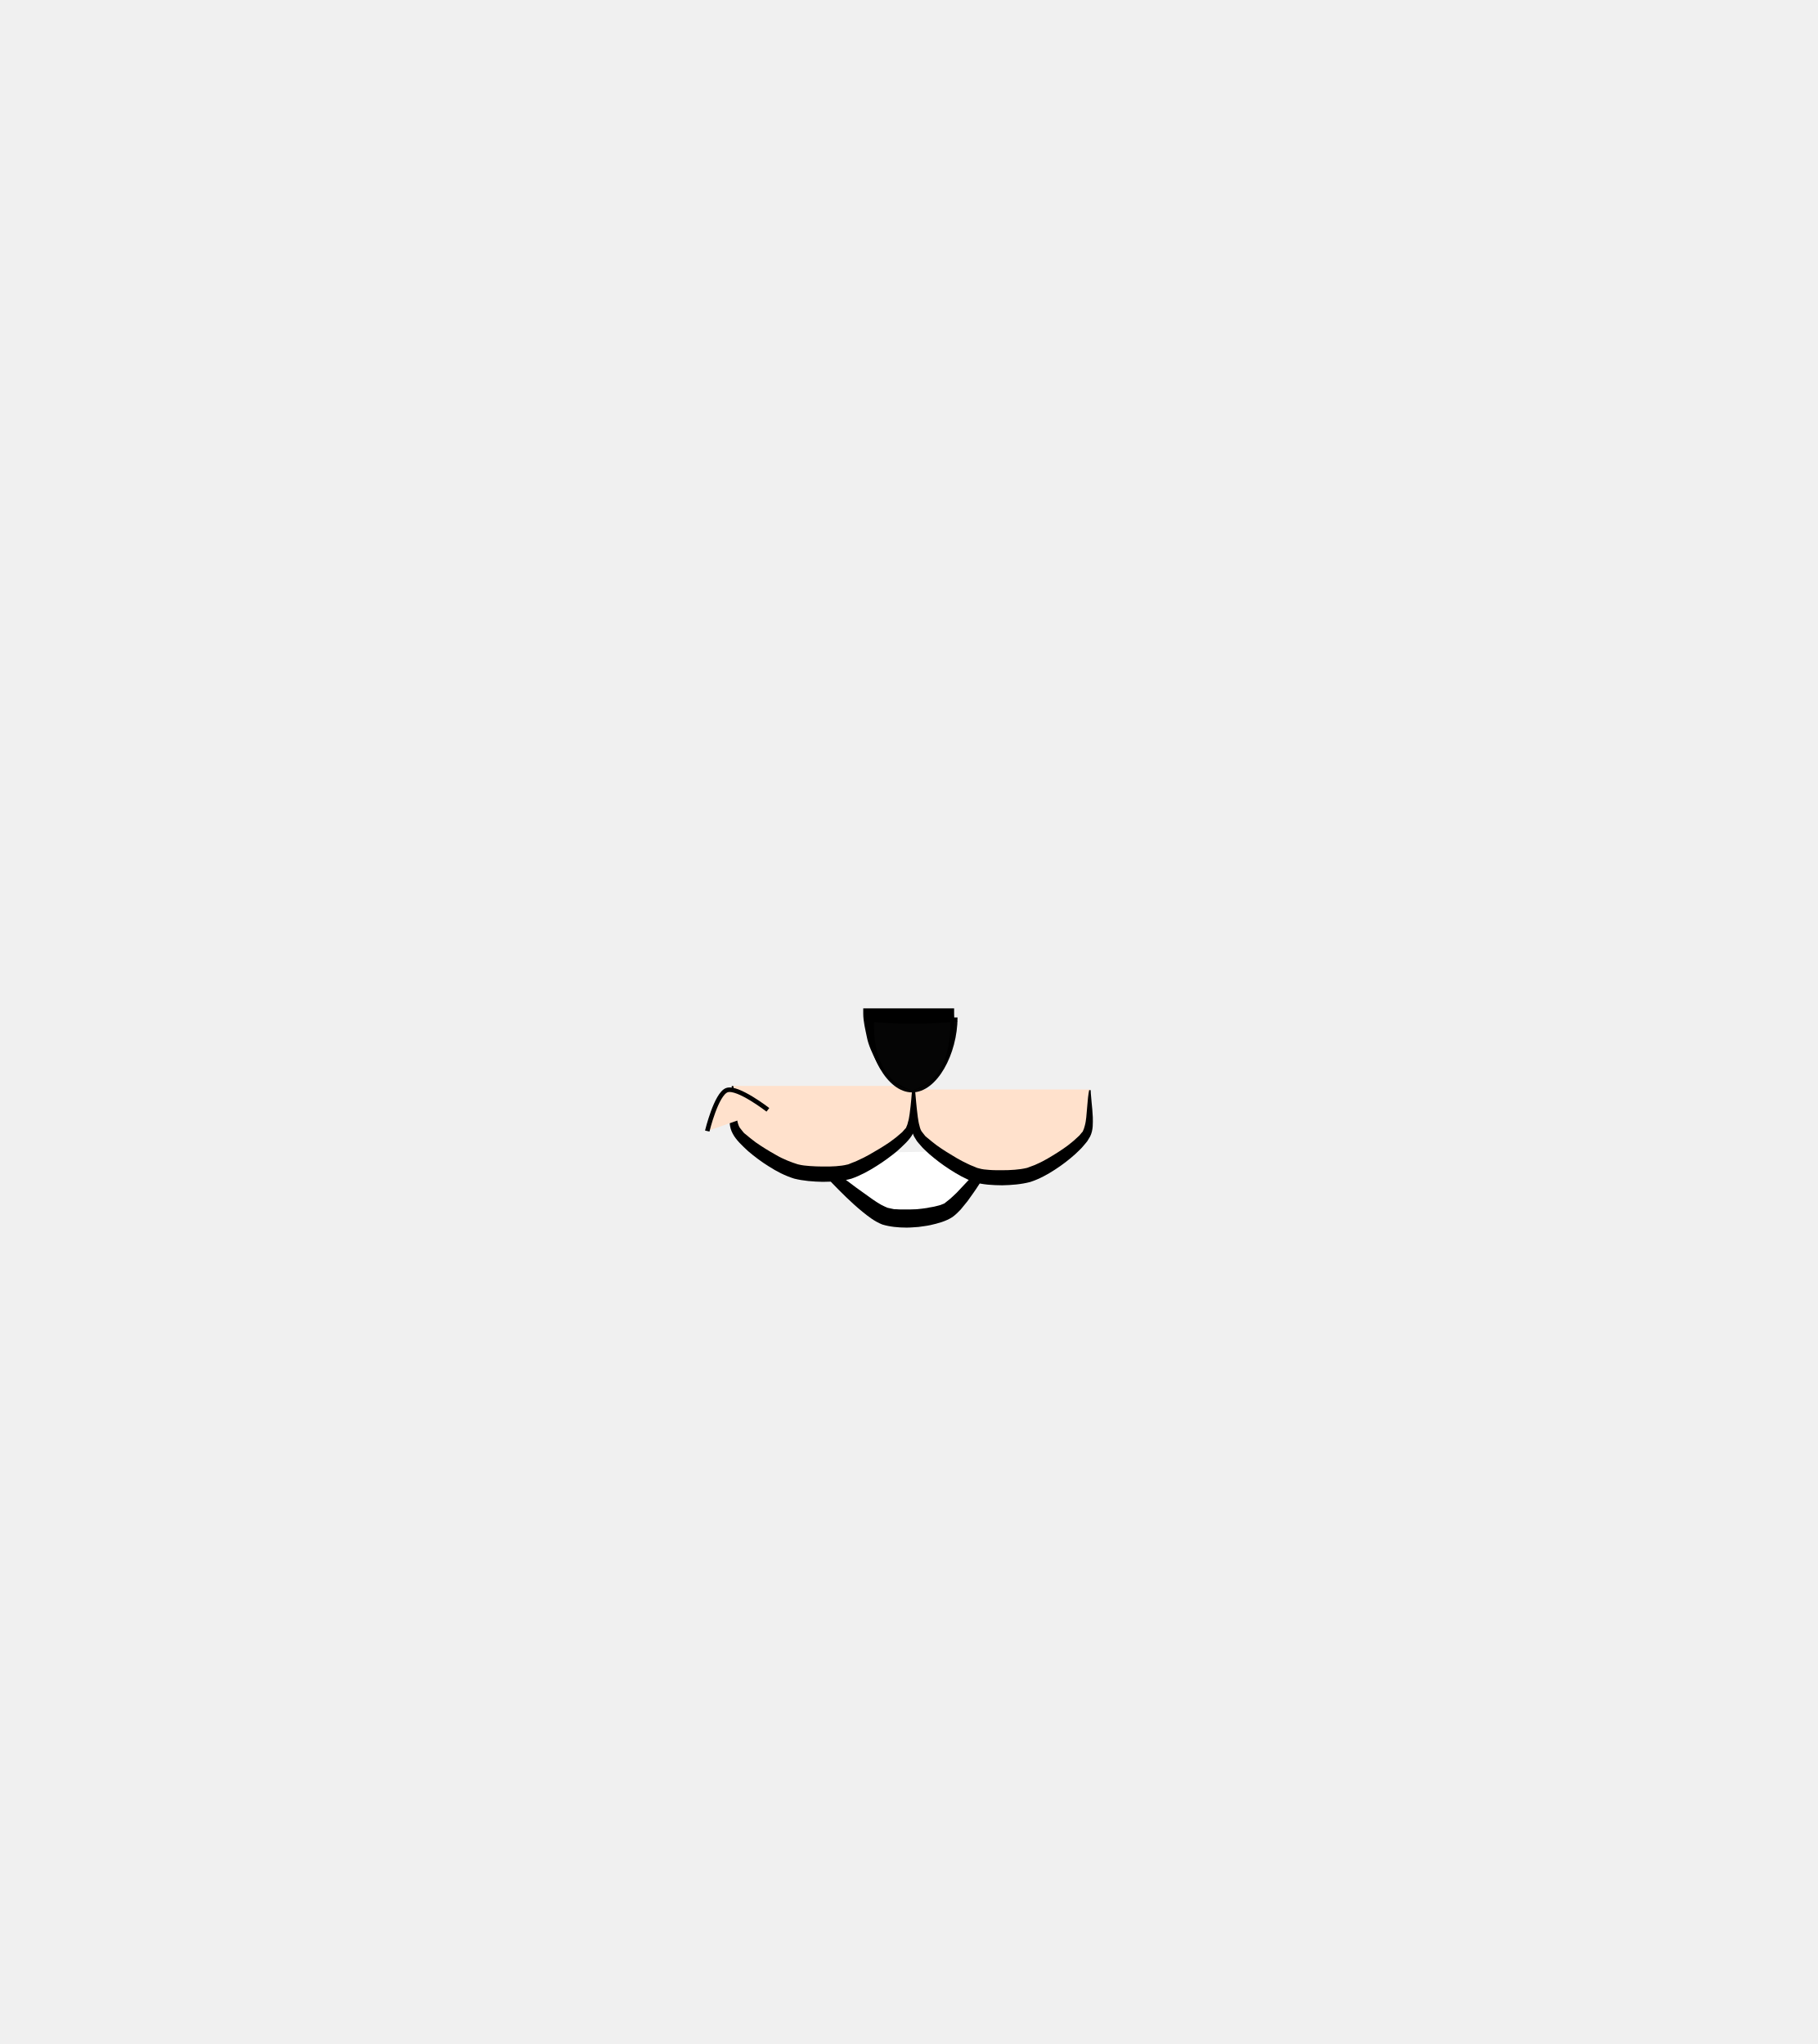
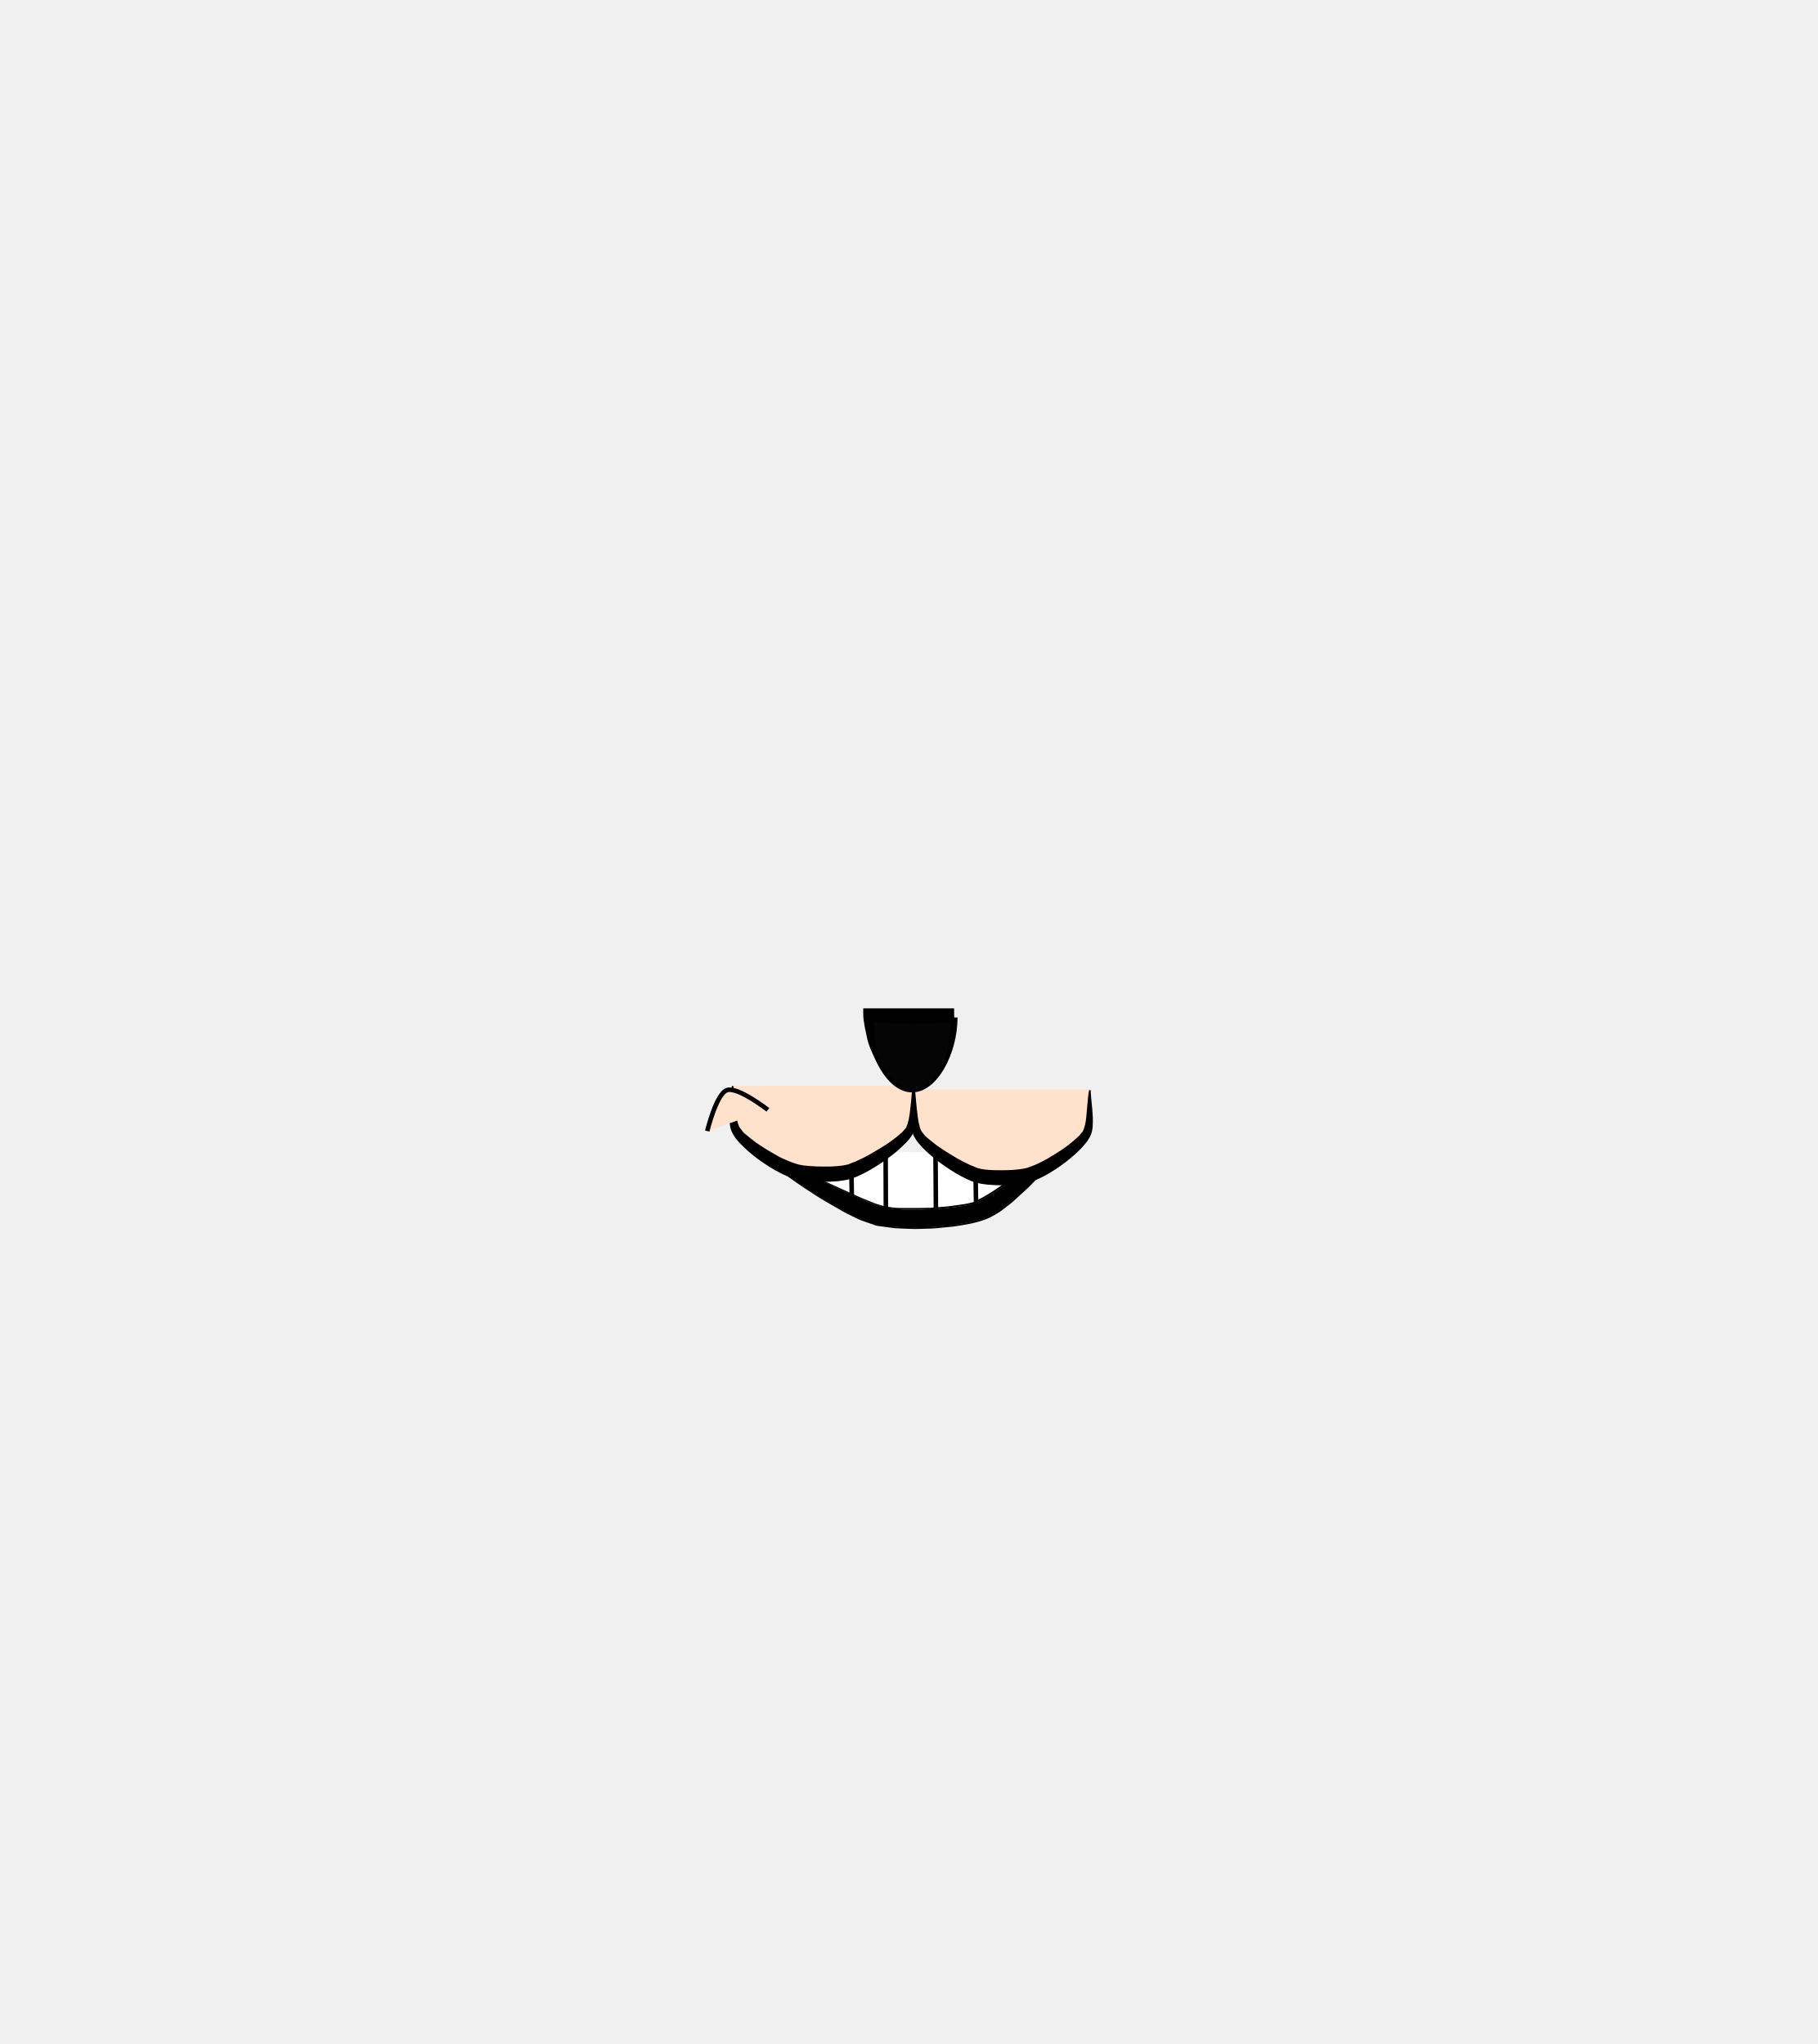
<svg xmlns="http://www.w3.org/2000/svg" version="1.1" id="Layer_1" x="0px" y="0px" width="200px" height="225px" viewBox="0 0 200 225" enable-background="new 0 0 200 225" xml:space="preserve">
  <g id="Ext">
</g>
  <g id="Guides">
</g>
  <g id="_x31_2_Col_Grid_1_" display="none" enable-background="new    ">
    <g id="Rectangle_xA0_Image_23_" display="inline" opacity="0.102">
	</g>
    <g id="Rectangle_xA0_Image_21_" display="inline" opacity="0.102">
	</g>
    <g id="Rectangle_xA0_Image_19_" display="inline" opacity="0.102">
	</g>
    <g id="Rectangle_xA0_Image_17_" display="inline" opacity="0.102">
	</g>
    <g id="Rectangle_xA0_Image_15_" display="inline" opacity="0.102">
	</g>
    <g id="Rectangle_xA0_Image_13_" display="inline" opacity="0.102">
	</g>
    <g id="Rectangle_xA0_Image_11_" display="inline" opacity="0.102">
	</g>
    <g id="Rectangle_xA0_Image_9_" display="inline" opacity="0.102">
	</g>
    <g id="Rectangle_xA0_Image_7_" display="inline" opacity="0.102">
	</g>
    <g id="Rectangle_xA0_Image_5_" display="inline" opacity="0.102">
	</g>
    <g id="Rectangle_xA0_Image_3_" display="inline" opacity="0.102">
	</g>
    <g id="Rectangle_xA0_Image_1_" display="inline" opacity="0.102">
	</g>
  </g>
  <g id="Bg">
</g>
  <g id="main">
    <g id="Progress">
	</g>
    <g id="Text">
	</g>
  </g>
  <g id="pane">
</g>
  <g>
    <g>
-       <path fill="#FFFFFF" d="M88.75,126.979c0,0,5.848,6.77,8.41,7.64c1.851,0.629,6.033,0.317,7.678-0.849    c1.694-1.201,5.051-7.109,5.051-7.109" />
-       <path d="M88.826,126.914c0,0,0.395,0.237,1.051,0.674c0.653,0.439,1.572,1.074,2.621,1.86c0.529,0.39,1.104,0.801,1.685,1.251    c0.584,0.419,1.201,0.861,1.839,1.318c0.313,0.225,0.626,0.411,0.937,0.597l0.438,0.216c0.134,0.07,0.215,0.081,0.32,0.139    c0.122,0.036-0.162-0.047-0.128-0.038l0.01,0.003l0.02,0.004l0.04,0.009l0.08,0.017l0.159,0.035l0.318,0.069    c0.246,0.068,0.325,0.024,0.488,0.046c0.248,0.03,0.658,0.018,1.033,0.019c0.377,0.019,0.768-0.021,1.151-0.023    c0.375-0.048,0.766-0.071,1.125-0.138c0.347-0.085,0.734-0.114,1.03-0.208c0.149-0.042,0.334-0.072,0.459-0.12    c0.11-0.052,0.225-0.098,0.344-0.139l0.045-0.016l0.022-0.007l0.006-0.002c0.12-0.094-0.156,0.126-0.125,0.101l0.016-0.013    l0.119-0.096l0.237-0.191c0.141-0.126,0.35-0.256,0.445-0.357c0.226-0.212,0.447-0.419,0.663-0.62    c0.503-0.534,0.978-1.039,1.416-1.506c0.885-0.956,1.655-1.765,2.214-2.318c0.558-0.557,0.898-0.867,0.898-0.867l0.174,0.1    c0,0-0.843,1.543-2.286,3.755c-0.352,0.558-0.776,1.136-1.215,1.754c-0.244,0.299-0.495,0.606-0.751,0.92    c-0.286,0.292-0.542,0.567-0.911,0.83c-0.729,0.474-1.578,0.693-2.432,0.886c-0.429,0.093-0.868,0.136-1.307,0.203    c-0.441,0.022-0.884,0.077-1.33,0.071c-0.883,0-1.809-0.087-2.649-0.342c-0.856-0.339-1.532-0.878-2.177-1.398    c-1.284-1.051-2.362-2.152-3.283-3.097c-1.828-1.902-2.96-3.248-2.96-3.248L88.826,126.914z" />
+       <g>
+         <path fill="#FFFFFF" d="M83.418,126.979c0,0,9.176,6.771,13.197,7.641c2.904,0.629,9.467,0.316,12.047-0.85     c2.66-1.201,7.927-7.108,7.927-7.108" />
+         <path d="M83.425,126.969c0,0,1.955,1.374,4.979,3.284c0.754,0.48,1.579,0.988,2.461,1.507c0.887,0.509,1.823,1.048,2.826,1.529     c1,0.473,2.06,0.967,3.174,1.168c0.582,0.09,1.168,0.178,1.75,0.194c0.581,0.05,1.172,0.053,1.766,0.051     c1.185,0.021,2.374-0.03,3.536-0.135c1.164-0.098,2.301-0.273,3.377-0.526c0.275-0.048,0.52-0.165,0.778-0.242     c0.264-0.101,0.5-0.138,0.729-0.297c0.464-0.272,0.938-0.517,1.319-0.843c0.816-0.586,1.534-1.244,2.205-1.829     c1.307-1.218,2.387-2.247,3.113-2.997c0.726-0.751,1.14-1.181,1.14-1.181l0.02,0.018c0,0-0.405,0.438-1.114,1.205     c-0.715,0.763-1.758,1.831-3.061,3.06c-0.67,0.594-1.38,1.257-2.212,1.864c-0.392,0.337-0.86,0.583-1.322,0.859     c-0.221,0.158-0.497,0.217-0.752,0.315c-0.263,0.081-0.518,0.203-0.794,0.254c-1.089,0.265-2.233,0.451-3.404,0.56     c-1.17,0.115-2.364,0.176-3.559,0.165c-0.597-0.002-1.194-0.011-1.789-0.066c-0.597-0.022-1.182-0.115-1.761-0.211     c-1.163-0.221-2.219-0.729-3.225-1.213c-1.006-0.493-1.94-1.041-2.826-1.559c-0.88-0.527-1.702-1.043-2.454-1.53     c-3.002-1.954-4.916-3.385-4.916-3.385L83.425,126.969z" />
+       </g>
+       <g>
+         <path d="M83.538,126.914c0,0,0.62,0.236,1.649,0.674c1.024,0.439,2.467,1.074,4.113,1.86c0.83,0.39,1.733,0.801,2.644,1.251     c0.917,0.419,1.884,0.861,2.885,1.318c0.492,0.225,0.983,0.41,1.47,0.597l0.688,0.216c0.21,0.07,0.337,0.081,0.501,0.139     c0.192,0.036-0.253-0.047-0.2-0.037l0.016,0.002l0.031,0.004l0.063,0.01l0.126,0.017l0.249,0.035l0.499,0.069     c0.387,0.067,0.51,0.023,0.766,0.046c0.39,0.03,1.032,0.018,1.621,0.019c0.592,0.02,1.205-0.021,1.808-0.023     c0.589-0.047,1.202-0.07,1.766-0.137c0.542-0.086,1.151-0.115,1.615-0.209c0.232-0.041,0.523-0.072,0.72-0.119     c0.172-0.053,0.354-0.099,0.54-0.14l0.07-0.016l0.035-0.007l0.009-0.002c0.188-0.094-0.244,0.125-0.195,0.101l0.025-0.013     l0.187-0.096l0.371-0.191c0.222-0.126,0.55-0.256,0.699-0.357c0.354-0.212,0.702-0.419,1.039-0.619     c0.791-0.535,1.536-1.039,2.222-1.507c1.39-0.956,2.599-1.765,3.475-2.317c0.876-0.558,1.409-0.867,1.409-0.867l0.274,0.1     c0,0-1.323,1.543-3.589,3.755c-0.552,0.558-1.217,1.136-1.905,1.755c-0.385,0.299-0.776,0.605-1.178,0.92     c-0.451,0.291-0.852,0.566-1.432,0.83c-1.143,0.474-2.477,0.692-3.815,0.885c-0.673,0.094-1.361,0.137-2.05,0.203     c-0.693,0.022-1.389,0.078-2.088,0.071c-1.386,0-2.839-0.087-4.157-0.342c-1.344-0.339-2.405-0.878-3.417-1.397     c-2.015-1.052-3.706-2.152-5.152-3.098c-2.868-1.902-4.645-3.248-4.645-3.248L83.538,126.914z" />
+         <path d="M83.542,126.902c1.185,0.451,2.354,0.95,3.51,1.471c1.159,0.511,2.328,1.013,3.477,1.552l3.462,1.573     c0.578,0.27,1.152,0.518,1.746,0.745c0.306,0.118,0.569,0.245,0.879,0.328c0.301,0.098,0.613,0.186,0.917,0.266l-0.019-0.005     l0.042,0.008l0.004,0.001c0.037,0.08-0.076-0.179,0.105,0.186c-0.275,0.182-0.092,0.049-0.149,0.09l-0.008-0.002l-0.012-0.002     l-0.021-0.004l-0.084-0.016l-0.084-0.015l-0.043-0.008l-0.009-0.002l-0.001-0.001c-0.01,0.242-0.027-0.336,0.05-0.275     c0.021,0.003-0.001,0,0.003,0l0.011,0.001l0.022,0.003l0.342,0.047c0.223,0.029,0.461,0.065,0.674,0.088     c0.462,0.059,0.907,0.029,1.366,0.042c0.918,0.017,1.826-0.01,2.746-0.023l-0.015,0.001l1.192-0.098l0.587-0.048l0.595-0.079     c0.395-0.056,0.799-0.1,1.185-0.165c0.192-0.035,0.405-0.062,0.582-0.104c0.196-0.05,0.379-0.105,0.588-0.149l-0.04,0.015     l0.042-0.021c0.025-0.006-0.054,0.012,0.069-0.02c0.337,0.54,0.018,0.231,0.116,0.324l-0.011,0.007l-0.021,0.011l-0.021,0.011     l-0.08,0.041l-0.08,0.041l-0.04,0.021l-0.009,0.005c0.001-0.001-0.005,0.003,0.002-0.001c0.065,0.052-0.316-0.6-0.165-0.318     l0.002-0.001l0.021-0.011l0.316-0.164l0.626-0.323c0.438-0.212,0.828-0.484,1.245-0.724c0.187-0.112,0.393-0.264,0.588-0.394     l0.593-0.406l1.189-0.812l2.387-1.604l0.596-0.4c0.194-0.129,0.403-0.277,0.607-0.399l1.222-0.758l0.089-0.055l0.102,0.036     l0.275,0.099l0.322,0.115l-0.229,0.238l-2.706,2.818l-0.678,0.703c-0.219,0.241-0.47,0.455-0.706,0.674l-1.437,1.313l-0.01,0.009     l-0.006,0.004l-1.18,0.915l-0.008,0.006l-0.007,0.005c-0.517,0.333-1.036,0.656-1.639,0.9c-0.565,0.216-1.172,0.375-1.782,0.507     c-0.604,0.118-1.21,0.219-1.815,0.302l-1.826,0.18c-0.643,0.062-1.229,0.049-1.846,0.077c-0.608,0.038-1.234-0.015-1.837-0.032     c-0.305-0.015-0.609-0.019-0.915-0.042l-0.917-0.121l-0.917-0.123c-0.345-0.04-0.592-0.185-0.893-0.271     c-0.574-0.206-1.161-0.373-1.706-0.674c-0.551-0.268-1.121-0.535-1.639-0.853c-1.055-0.613-2.128-1.193-3.139-1.888     c-1.034-0.654-2.037-1.359-3.021-2.077l-2.977-2.13l-0.021-0.015l0.022-0.012l0.244-0.133L83.542,126.902z M83.538,126.928     l-0.232,0.13l0.001-0.021l3,2.097c0.995,0.708,2,1.397,3.039,2.038c1.013,0.681,2.096,1.248,3.151,1.86     c0.523,0.317,1.075,0.572,1.624,0.838c0.536,0.294,1.127,0.46,1.702,0.664c0.291,0.083,0.571,0.234,0.871,0.262l0.906,0.117     l0.906,0.117c0.304,0.022,0.61,0.024,0.914,0.038c0.611,0.016,1.218,0.065,1.829,0.024c0.608-0.03,1.223-0.021,1.825-0.083     l1.82-0.187c0.604-0.085,1.205-0.188,1.803-0.307c0.595-0.132,1.184-0.287,1.754-0.507c0.56-0.229,1.082-0.553,1.592-0.886     l-0.002,0.001l1.178-0.92l-0.002,0.001l1.431-1.318c0.49-0.427,0.921-0.912,1.373-1.378l2.688-2.812l0.01,0.039l-0.274-0.1     l0.021-0.002c-0.819,0.498-1.634,1-2.424,1.543l-2.393,1.595c-0.796,0.534-1.582,1.079-2.385,1.607     c-0.416,0.236-0.813,0.51-1.245,0.716l-0.642,0.329l-0.32,0.164l-0.02,0.01c-0.053-0.067-0.006-0.023-0.011-0.042l0.04-0.02     l0.08-0.041l0.08-0.041c0.017,0.013,0.02-0.057,0.044,0.024l-0.04,0.02l-0.003,0.001l-0.002,0.001     c-0.387,0.096-0.776,0.2-1.175,0.25c-0.396,0.065-0.793,0.106-1.19,0.16c-0.791,0.123-1.597,0.144-2.393,0.218h-0.002     c-0.917,0.01-1.834,0.032-2.75,0.012c-0.458-0.015-0.919,0.012-1.375-0.048c-0.229-0.025-0.455-0.062-0.682-0.092l-0.34-0.048     c-0.007-0.017-0.044,0.03-0.027-0.039l0.042,0.009l0.084,0.016l0.084,0.016c0.006,0.017,0.046-0.027,0.024,0.04l-0.042-0.008     l-0.003-0.001c-0.307-0.083-0.61-0.169-0.912-0.268c-0.306-0.084-0.597-0.223-0.891-0.337c-0.591-0.229-1.174-0.483-1.747-0.755     c-1.154-0.525-2.308-1.053-3.452-1.602c-1.143-0.552-2.302-1.065-3.457-1.59C85.875,127.901,84.717,127.393,83.538,126.928z" />
+       </g>
    </g>
    <g>
      <path fill="#FFE1CC" d="M80.615,119.539c0,1.25-0.539,3.818,0,5c0.761,1.672,4.463,4.324,6.627,5c1.531,0.479,5.139,0.549,6.627,0    c2.104-0.775,5.845-3.332,6.627-5c0.553-1.178,0-5,0-5" />
-       <path d="M80.699,119.542c0,0,0.021,0.132,0.062,0.38c0.037,0.241,0.088,0.633,0.117,1.094c0.038,0.454,0.085,1.006,0.139,1.639    c0.078,0.589,0.207,1.318,0.491,1.604c0.123,0.151,0.247,0.326,0.376,0.467c0.123,0.101,0.25,0.2,0.378,0.303    c0.205,0.195,0.603,0.475,0.903,0.717c0.688,0.482,1.451,0.953,2.248,1.398c0.777,0.461,1.701,0.808,2.379,1.02    c0.575,0.141,0.834,0.145,1.328,0.191c0.471,0.043,0.955,0.045,1.439,0.054c0.944,0.02,1.988-0.036,2.658-0.21l0.127-0.027    l0.016-0.003c-0.129,0.051-0.029,0.012-0.055,0.021l0.011-0.004l0.044-0.02l0.09-0.036l0.357-0.146l0.359-0.135l0.291-0.138    c0.382-0.165,0.79-0.374,1.2-0.604c0.805-0.453,1.578-0.916,2.272-1.394c0.315-0.251,0.681-0.487,0.939-0.731    c0.142-0.121,0.281-0.24,0.418-0.356c0.102-0.114,0.2-0.228,0.297-0.337l0.076-0.082l0.02-0.021l0.01-0.011l0.005-0.005    c0.04-0.1-0.049,0.129-0.038,0.104l0.027-0.067l0.109-0.267c0.092-0.192,0.098-0.309,0.135-0.433    c0.08-0.224,0.129-0.573,0.177-0.873c0.079-0.61,0.144-1.168,0.182-1.626c0.079-0.927,0.124-1.456,0.124-1.456l0.168-0.022    c0,0,0.08,0.521,0.166,1.438c0.041,0.46,0.084,1.019,0.09,1.664c-0.014,0.631,0.029,1.421-0.359,2.144    c-0.391,0.729-1.057,1.299-1.723,1.914c-0.701,0.58-1.47,1.153-2.312,1.678c-0.838,0.531-1.744,1.031-2.739,1.378    c-1.031,0.292-2.096,0.336-3.155,0.349c-1.051-0.021-2.135-0.101-3.146-0.355c-1.018-0.316-1.934-0.797-2.77-1.331    c-0.844-0.521-1.607-1.104-2.301-1.693c-0.652-0.61-1.336-1.231-1.695-1.931c-0.411-0.741-0.347-1.518-0.35-2.15    c0.027-0.645,0.088-1.201,0.134-1.658c0.101-0.91,0.112-1.436,0.112-1.436L80.699,119.542z" />
+       <path d="M80.699,119.542c0,0,0.021,0.132,0.062,0.38c0.037,0.241,0.088,0.633,0.117,1.094c0.038,0.454,0.085,1.006,0.139,1.64    c0.078,0.589,0.207,1.317,0.491,1.604c0.123,0.151,0.247,0.326,0.376,0.468c0.123,0.101,0.25,0.199,0.378,0.303    c0.205,0.195,0.603,0.475,0.903,0.717c0.688,0.482,1.451,0.953,2.248,1.398c0.777,0.461,1.701,0.808,2.379,1.02    c0.575,0.141,0.834,0.145,1.328,0.191c0.471,0.043,0.955,0.045,1.439,0.054c0.944,0.021,1.988-0.036,2.658-0.21l0.127-0.027    l0.016-0.003c-0.129,0.051-0.029,0.013-0.055,0.021l0.011-0.004l0.044-0.02l0.09-0.036l0.357-0.146l0.359-0.135l0.291-0.139    c0.382-0.165,0.79-0.374,1.2-0.604c0.805-0.453,1.578-0.916,2.272-1.395c0.315-0.251,0.681-0.486,0.939-0.73    c0.142-0.121,0.281-0.24,0.418-0.356c0.102-0.114,0.2-0.228,0.297-0.337l0.076-0.082l0.02-0.021l0.01-0.011l0.005-0.005    c0.04-0.1-0.049,0.129-0.038,0.104l0.027-0.066l0.109-0.268c0.092-0.191,0.098-0.309,0.135-0.433    c0.08-0.224,0.129-0.573,0.177-0.873c0.079-0.61,0.144-1.168,0.182-1.626c0.079-0.927,0.124-1.456,0.124-1.456l0.168-0.022    c0,0,0.08,0.521,0.166,1.438c0.041,0.46,0.084,1.019,0.09,1.664c-0.014,0.632,0.029,1.421-0.359,2.144    c-0.391,0.729-1.057,1.3-1.723,1.914c-0.701,0.58-1.47,1.153-2.312,1.679c-0.838,0.53-1.744,1.03-2.739,1.378    c-1.031,0.292-2.096,0.336-3.155,0.349c-1.051-0.021-2.135-0.101-3.146-0.354c-1.018-0.316-1.934-0.797-2.77-1.331    c-0.844-0.521-1.607-1.104-2.301-1.693c-0.652-0.61-1.336-1.231-1.695-1.931c-0.411-0.741-0.347-1.518-0.35-2.15    c0.027-0.645,0.088-1.201,0.134-1.658c0.101-0.91,0.112-1.436,0.112-1.436L80.699,119.542z" />
    </g>
    <g>
-       <path fill="#FFE1CC" d="M100.615,119.926c0,0-0.538,3.82,0,5c0.759,1.666,4.396,4.223,6.443,5c1.447,0.549,4.955,0.479,6.443,0    c2.104-0.678,5.703-3.328,6.443-5c0.525-1.184,0-3.75,0-5" />
-       <path d="M100.697,119.938c0,0,0.047,0.521,0.129,1.437c0.039,0.451,0.104,1,0.179,1.604c0.052,0.297,0.085,0.629,0.179,0.922    c0.067,0.322,0.176,0.578,0.275,0.688c0.121,0.154,0.244,0.312,0.371,0.473c0.127,0.123,0.254,0.203,0.375,0.31    c0.199,0.188,0.572,0.461,0.878,0.702c0.669,0.484,1.427,0.951,2.211,1.412c0.396,0.224,0.799,0.447,1.212,0.632    c0.206,0.102,0.412,0.198,0.61,0.265l0.296,0.125l0.146,0.062l0.01,0.005c0.027,0.01-0.197-0.065-0.098-0.032l0.022,0.006    l0.047,0.012l0.092,0.024c0.586,0.169,0.757,0.147,1.242,0.197c0.452,0.038,0.928,0.032,1.399,0.034    c0.935,0.004,1.953-0.066,2.674-0.24l0.068-0.016l0.034-0.007l0.009-0.002c-0.168,0.062-0.039,0.015-0.074,0.026l0.021-0.008    l0.18-0.068l0.355-0.133c0.261-0.081,0.438-0.169,0.615-0.254c0.354-0.146,0.756-0.366,1.15-0.59    c0.776-0.455,1.528-0.924,2.188-1.416c0.31-0.254,0.649-0.5,0.897-0.748c0.131-0.123,0.277-0.244,0.395-0.362    c0.097-0.116,0.191-0.229,0.283-0.342l0.037-0.042l0.02-0.021l0.01-0.011l0.004-0.005c-0.014,0.039,0.039-0.098-0.031,0.087    l0.058-0.132l0.11-0.262c0.074-0.177,0.062-0.252,0.113-0.383c0.073-0.248,0.123-0.601,0.155-0.891    c0.054-0.624,0.101-1.132,0.138-1.58c0.068-0.921,0.18-1.417,0.18-1.417h0.166c0,0,0.011,0.474,0.107,1.375    c0.043,0.451,0.104,0.981,0.129,1.616c0.002,0.617,0.062,1.394-0.297,2.115c-0.104,0.172-0.207,0.344-0.314,0.521    c-0.122,0.165-0.266,0.314-0.399,0.479c-0.262,0.34-0.601,0.617-0.918,0.935c-0.668,0.601-1.416,1.181-2.237,1.712    c-0.816,0.535-1.722,1.032-2.705,1.354c-1.016,0.271-2.062,0.345-3.105,0.369c-1.031-0.009-2.117-0.062-3.104-0.357    c-0.992-0.364-1.862-0.869-2.685-1.403c-0.821-0.53-1.573-1.104-2.249-1.694c-0.322-0.314-0.662-0.584-0.934-0.927    c-0.139-0.164-0.286-0.319-0.41-0.483c-0.105-0.172-0.209-0.34-0.311-0.506c-0.191-0.367-0.256-0.763-0.28-1.115    c-0.048-0.358-0.029-0.696-0.037-1.016c0.011-0.636,0.051-1.187,0.091-1.64c0.084-0.905,0.161-1.419,0.161-1.419L100.697,119.938z    " />
+       <path fill="#FFE1CC" d="M100.615,119.926c0,0-0.538,3.82,0,5c0.759,1.666,4.396,4.223,6.443,5c1.446,0.549,4.955,0.479,6.442,0    c2.104-0.678,5.703-3.328,6.442-5c0.525-1.184,0-3.75,0-5" />
+       <path d="M100.697,119.938c0,0,0.047,0.521,0.129,1.438c0.039,0.451,0.104,1,0.179,1.604c0.052,0.297,0.085,0.629,0.179,0.922    c0.067,0.322,0.176,0.578,0.275,0.688c0.121,0.154,0.244,0.312,0.371,0.474c0.127,0.123,0.254,0.203,0.375,0.31    c0.199,0.188,0.572,0.461,0.878,0.702c0.669,0.484,1.427,0.951,2.211,1.412c0.396,0.224,0.799,0.447,1.212,0.632    c0.206,0.102,0.412,0.198,0.61,0.265l0.296,0.125l0.146,0.062l0.01,0.005c0.027,0.01-0.197-0.065-0.098-0.032l0.021,0.006    l0.047,0.012l0.092,0.024c0.586,0.169,0.758,0.147,1.242,0.197c0.452,0.038,0.928,0.032,1.398,0.034    c0.936,0.004,1.953-0.066,2.674-0.24l0.068-0.016l0.034-0.008l0.009-0.002c-0.168,0.062-0.039,0.016-0.074,0.026l0.021-0.009    l0.18-0.067l0.355-0.133c0.261-0.081,0.438-0.169,0.615-0.254c0.354-0.146,0.756-0.366,1.15-0.591    c0.775-0.455,1.527-0.924,2.188-1.416c0.31-0.254,0.648-0.5,0.896-0.748c0.131-0.123,0.277-0.243,0.396-0.361    c0.097-0.116,0.19-0.229,0.282-0.342l0.037-0.042l0.021-0.021l0.01-0.011l0.005-0.005c-0.015,0.039,0.038-0.099-0.031,0.087    l0.058-0.132l0.11-0.263c0.074-0.177,0.062-0.252,0.113-0.383c0.072-0.248,0.123-0.601,0.154-0.891    c0.055-0.624,0.102-1.132,0.139-1.58c0.067-0.921,0.18-1.417,0.18-1.417h0.166c0,0,0.011,0.474,0.106,1.375    c0.043,0.451,0.104,0.981,0.13,1.616c0.002,0.617,0.062,1.394-0.298,2.115c-0.104,0.172-0.207,0.344-0.313,0.521    c-0.122,0.165-0.266,0.313-0.399,0.479c-0.262,0.34-0.601,0.617-0.918,0.935c-0.668,0.601-1.416,1.181-2.237,1.712    c-0.815,0.535-1.722,1.032-2.705,1.354c-1.016,0.271-2.062,0.346-3.104,0.369c-1.031-0.009-2.117-0.062-3.104-0.356    c-0.992-0.364-1.861-0.869-2.685-1.403c-0.821-0.529-1.573-1.104-2.249-1.693c-0.322-0.314-0.662-0.584-0.934-0.928    c-0.14-0.164-0.287-0.318-0.41-0.482c-0.105-0.172-0.209-0.34-0.311-0.506c-0.192-0.367-0.257-0.764-0.281-1.115    c-0.048-0.358-0.029-0.696-0.037-1.016c0.011-0.637,0.051-1.188,0.091-1.641c0.084-0.904,0.161-1.419,0.161-1.419L100.697,119.938    z" />
    </g>
    <path fill="#FFE1CC" stroke="#000000" stroke-width="0.5" stroke-miterlimit="10" d="M77.832,124.506c0,0,0.988-4.092,2.168-4.506   c1.18-0.413,4.506,2.168,4.506,2.168" />
    <g>
      <path fill="#050505" d="M100.377,120.25c2.758,0,5-4.25,5-8.25h-10C95.377,116,97.614,120.25,100.377,120.25z" />
-       <path d="M100.371,120c0.215,0,0.447-0.146,0.648-0.214c0.205-0.052,0.407-0.175,0.601-0.272c0.202-0.076,0.376-0.236,0.56-0.35    c0.182-0.113,0.328-0.292,0.49-0.43c0.292-0.314,0.559-0.658,0.78-1.023s0.386-0.768,0.534-1.165    c0.287-0.802,0.459-1.638,0.533-2.478c0.075-0.838,0.063-1.677-0.019-2.501l0.877,0.876c-0.834,0.1-1.666,0.127-2.5,0.184    c-0.834,0.037-1.666,0.042-2.5,0.06c-0.834-0.022-1.666-0.021-2.5-0.064c-0.834-0.054-1.666-0.087-2.5-0.186l0.87-0.87    c-0.081,0.825-0.093,1.664-0.017,2.503c0.074,0.839,0.248,1.674,0.535,2.475c0.148,0.396,0.311,0.797,0.535,1.161    c0.223,0.366,0.489,0.701,0.782,1.017c0.162,0.137,0.31,0.301,0.491,0.413c0.183,0.112,0.357,0.241,0.559,0.316    c0.191,0.101,0.396,0.284,0.606,0.336c0.205,0.067,0.425,0.213,0.638,0.213L100.371,120L100.371,120z M100.377,120    c-0.222,0-0.451-0.072-0.668-0.139c-0.22-0.047-0.436-0.137-0.639-0.235c-0.418-0.166-0.781-0.454-1.125-0.735    c-0.326-0.307-0.625-0.645-0.883-1.009c-0.256-0.362-0.48-0.753-0.676-1.151c-0.389-0.799-0.803-1.65-0.977-2.521    c-0.176-0.869-0.41-1.757-0.41-2.644V111h0.377c3.334,0,6.666,0,10,0H105v0.566c0,0.887,0.143,1.772-0.033,2.642    s-0.332,1.72-0.722,2.519c-0.195,0.397-0.358,0.783-0.616,1.146c-0.256,0.363-0.525,0.695-0.852,1.001    c-0.346,0.282-0.691,0.556-1.109,0.721c-0.201,0.099-0.412,0.22-0.635,0.269c-0.221,0.066-0.432,0.138-0.65,0.138L100.377,120    L100.377,120z" />
+       <path d="M100.371,120c0.215,0,0.447-0.146,0.648-0.214c0.205-0.052,0.406-0.175,0.601-0.272c0.202-0.076,0.376-0.236,0.56-0.35    c0.182-0.113,0.328-0.292,0.49-0.43c0.292-0.314,0.559-0.658,0.78-1.023c0.221-0.365,0.386-0.768,0.534-1.165    c0.287-0.802,0.459-1.638,0.533-2.478c0.074-0.838,0.062-1.677-0.02-2.501l0.877,0.876c-0.834,0.1-1.666,0.127-2.5,0.184    c-0.834,0.037-1.666,0.042-2.5,0.06c-0.834-0.022-1.666-0.021-2.5-0.064c-0.834-0.054-1.666-0.087-2.5-0.186l0.87-0.87    c-0.081,0.825-0.093,1.664-0.017,2.503c0.074,0.839,0.248,1.674,0.535,2.475c0.148,0.396,0.311,0.797,0.535,1.161    c0.223,0.366,0.489,0.701,0.782,1.017c0.162,0.137,0.31,0.301,0.491,0.413c0.183,0.112,0.357,0.241,0.559,0.316    c0.191,0.101,0.396,0.284,0.606,0.336c0.205,0.067,0.425,0.213,0.638,0.213L100.371,120L100.371,120z M100.377,120    c-0.222,0-0.451-0.072-0.668-0.139c-0.22-0.047-0.436-0.137-0.639-0.235c-0.418-0.166-0.781-0.454-1.125-0.735    c-0.326-0.307-0.625-0.645-0.883-1.009c-0.256-0.362-0.48-0.753-0.676-1.151c-0.389-0.799-0.803-1.649-0.977-2.521    c-0.176-0.869-0.41-1.757-0.41-2.644V111h0.377c3.334,0,6.666,0,10,0H105v0.566c0,0.887,0.143,1.772-0.033,2.642    s-0.332,1.72-0.722,2.519c-0.195,0.397-0.358,0.783-0.616,1.146c-0.256,0.363-0.525,0.695-0.852,1.001    c-0.346,0.282-0.691,0.556-1.109,0.721c-0.201,0.099-0.412,0.22-0.635,0.27c-0.221,0.065-0.432,0.138-0.65,0.138L100.377,120    L100.377,120z" />
    </g>
+     <line fill="#FFFFFF" stroke="#000000" stroke-width="0.5" stroke-miterlimit="10" x1="93.701" y1="129.24" x2="93.75" y2="132.167" />
+     <line fill="#FFFFFF" stroke="#000000" stroke-width="0.5" stroke-miterlimit="10" x1="97.462" y1="126.667" x2="97.489" y2="133.251" />
+     <line fill="#FFFFFF" stroke="#000000" stroke-width="0.5" stroke-miterlimit="10" x1="102.951" y1="126.751" x2="103" y2="133.584" />
+     <line fill="#FFFFFF" stroke="#000000" stroke-width="0.5" stroke-miterlimit="10" x1="107.367" y1="129.657" x2="107.416" y2="132.584" />
  </g>
</svg>
